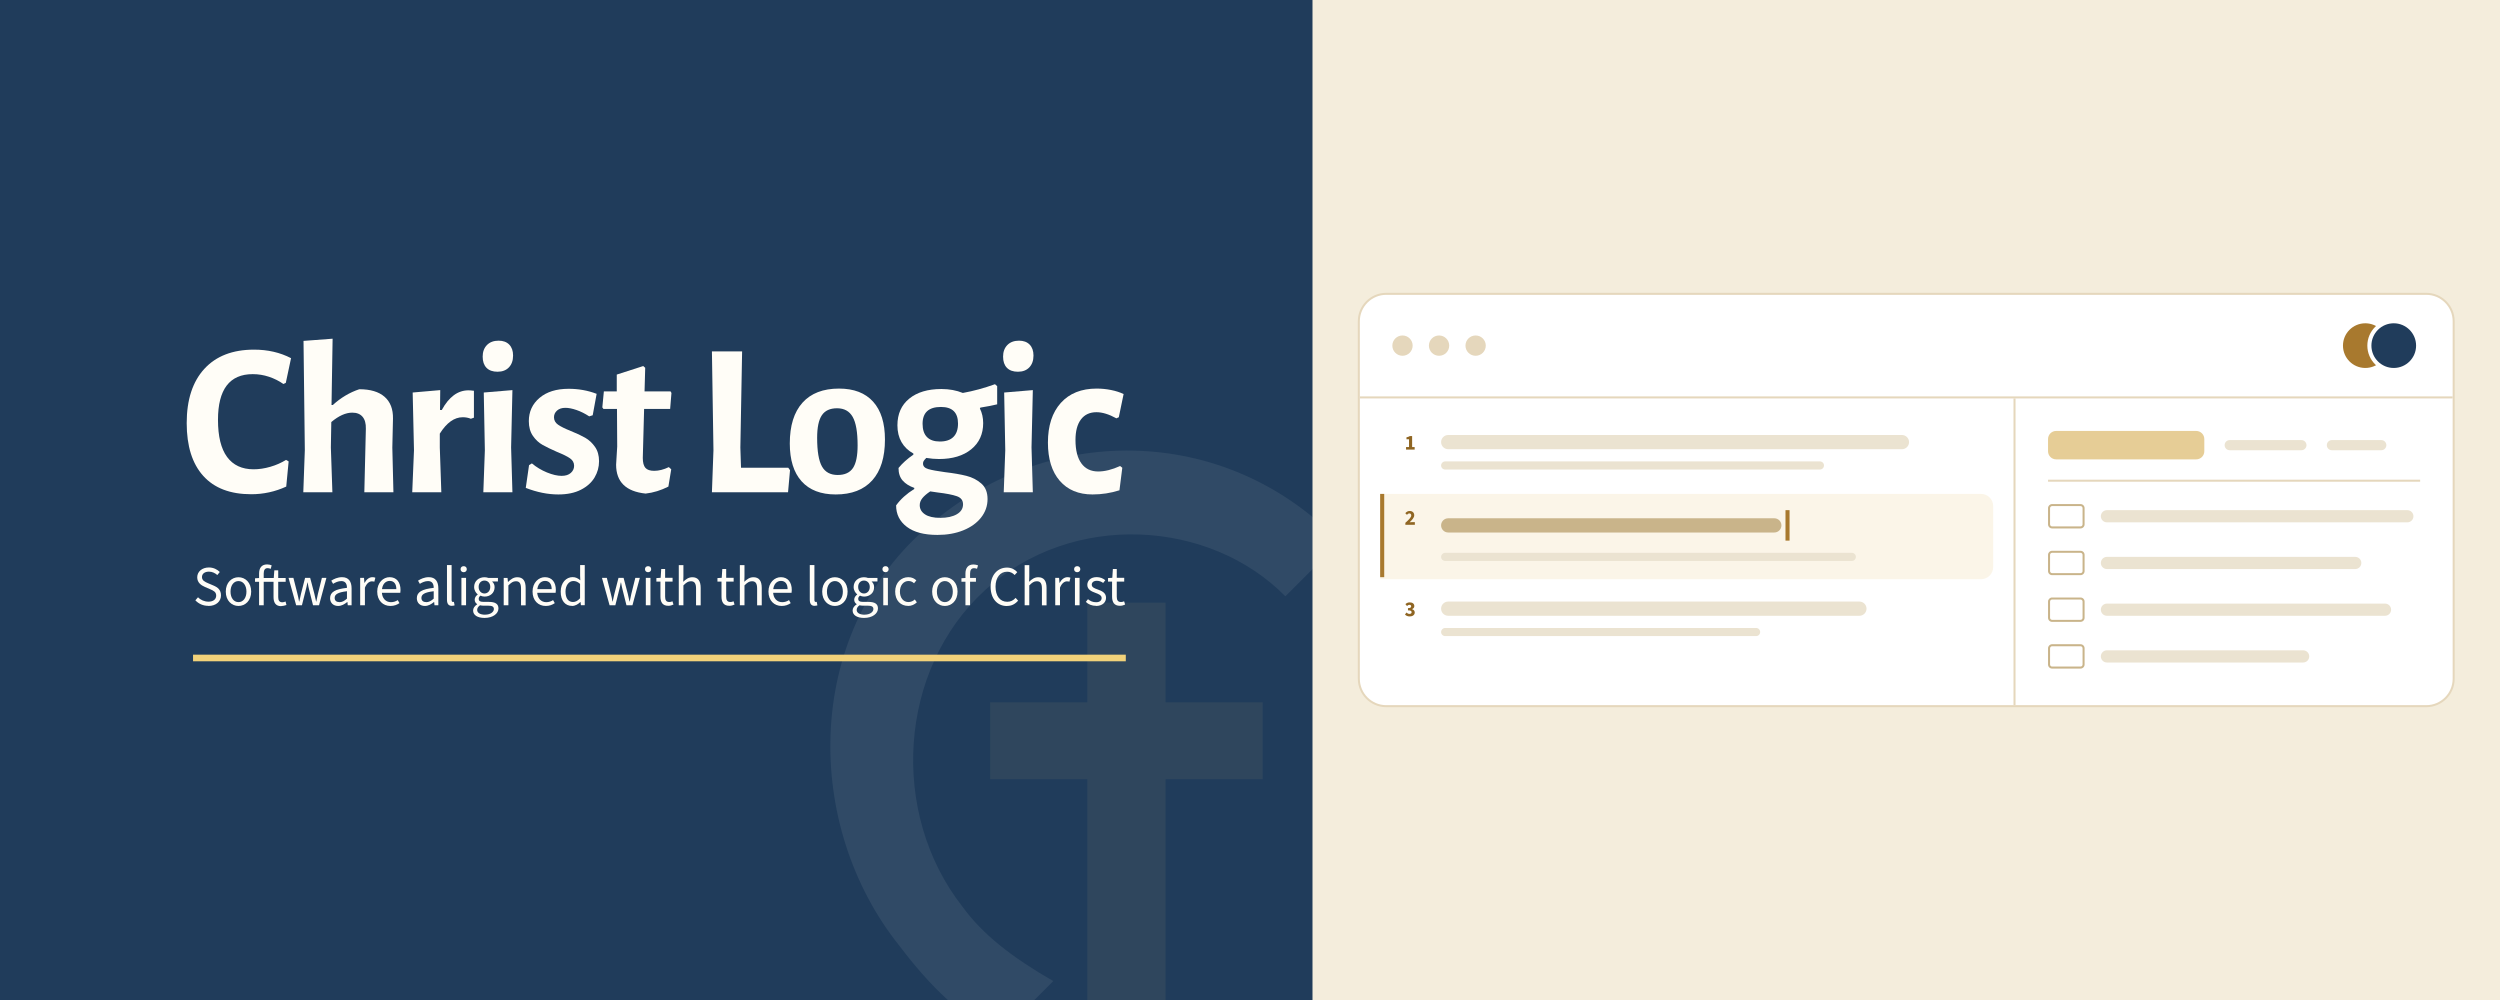
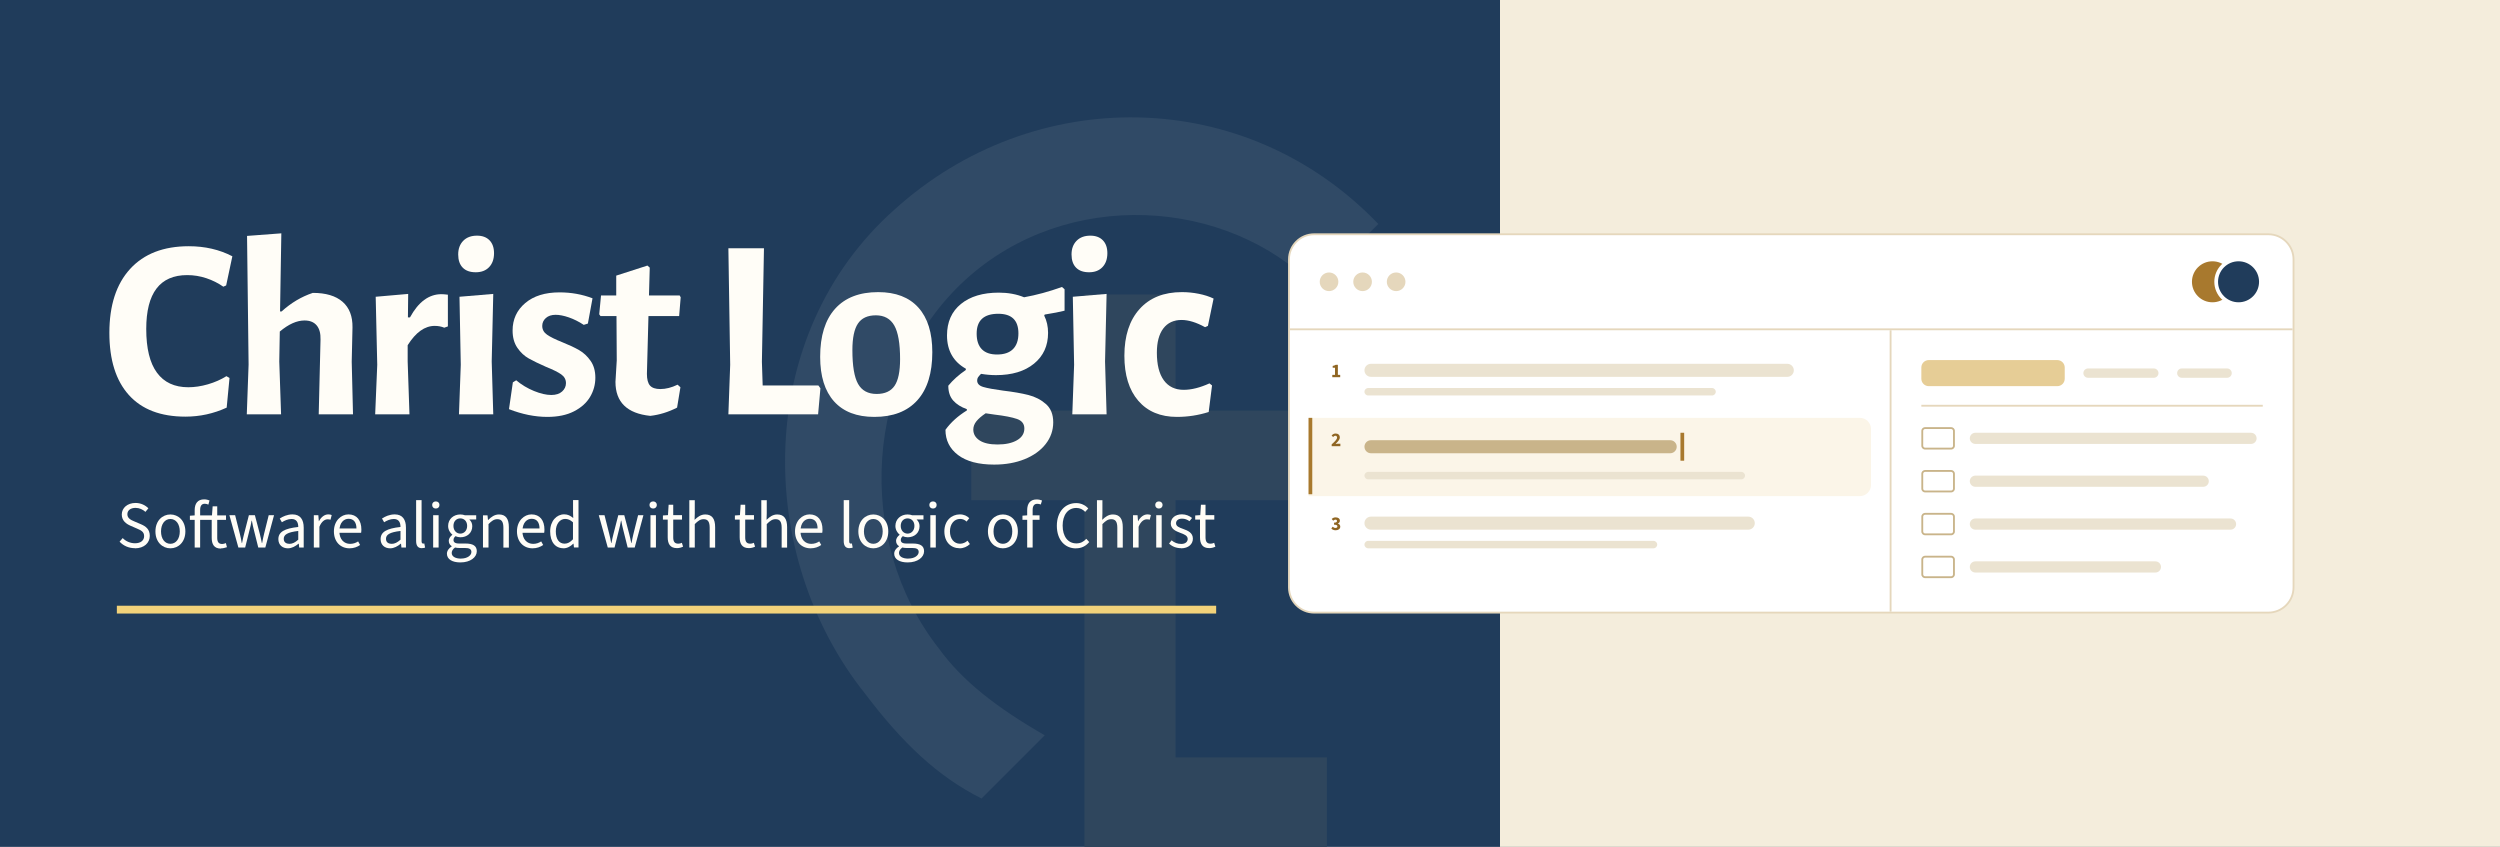
- <svg xmlns="http://www.w3.org/2000/svg" width="1600" height="640" viewBox="0 0 1600 640" role="img" aria-label="Christ Logic: Software aligned with the logic of Christ">
-   <rect width="1600" height="640" fill="#203C5B" />
-   <g transform="translate(481.945 262.165) scale(0.807339)">
+ <svg xmlns="http://www.w3.org/2000/svg" width="1600" height="542" viewBox="0 0 1600 542" role="img" aria-label="Christ Logic: Software aligned with the logic of Christ">
+   <rect width="1600" height="542" fill="#203C5B" />
+   <g transform="translate(444.815 44.593) scale(0.94042)">
    <path fill="#304A66" d="M 465,105 C 374,10 230,10 136,95 C 40,180 40,330 116,425 C 141,458 165,481 195,496 L 238,453 C 205,434 182,416 166,394 C 108,320 115,206 184,143 C 253,80 362,87 422,148 Z" />
-     <path fill="#2F465D" d="M 265,153 H 327 V 232 H 404 V 293 H 327 V 468 H 265 V 293 H 188 V 232 H 265 Z" />
+     <path fill="#2F465D" d="M 265,153 H 327 V 232 H 404 V 293 H 327 V 468 H 430 V 529 H 265 V 293 H 188 V 232 H 265 Z" />
  </g>
-   <rect x="840" width="760" height="640" fill="#F4EDDC" />
-   <g fill="#FFFDF7" transform="translate(115.570 315.049) scale(0.14 -0.14)">
+   <rect x="960" width="640" height="542" fill="#F4EDDC" />
+   <g fill="#FFFDF7" transform="translate(65.380 265.165) scale(0.165 -0.165)">
    <path transform="translate(0.000 0.000)" d="M505 613 481 500 470 495Q440 516 404.0 528.0Q368 540 330 540Q171 540 171 331Q171 218 212.5 161.5Q254 105 334 105Q371 105 410.5 116.5Q450 128 482 148L494 141L483 26Q407 -9 323 -9Q179 -9 103.5 75.0Q28 159 28 316Q28 476 108.5 564.0Q189 652 336 652Q430 652 505 613Z" />
    <path transform="translate(496.000 0.000)" d="M351 290Q352 326 336.0 345.0Q320 364 289 364Q244 364 193 321L191 205L198 0H65L72 193L66 692L199 702L194 399H200Q255 449 321 471Q397 471 436.5 436.5Q476 402 475 337L472 204L477 0H344Z" />
    <path transform="translate(998.000 0.000)" d="M343 464V341L329 336Q312 343 292 343Q234 343 187 268V205L194 0H61L69 192L63 456L189 467L188 376H196Q245 466 318 466Q327 466 343 464Z" />
    <path transform="translate(1321.000 0.000)" d="M70 192 65 456 196 467 190 205 196 0H63ZM199 625Q199 591 180.0 571.0Q161 551 128 551Q95 551 77.5 569.0Q60 587 60 620Q60 653 79.5 673.0Q99 693 133 693Q164 693 181.5 675.0Q199 657 199 625Z" />
    <path transform="translate(1557.000 0.000)" d="M345 450 327 352 311 347Q282 366 253.0 376.0Q224 386 202 386Q178 386 164.0 373.5Q150 361 150 343Q150 322 168.5 309.0Q187 296 227 280Q267 264 293.0 249.0Q319 234 337.5 207.5Q356 181 356 142Q356 102 335.5 67.5Q315 33 273.0 11.5Q231 -10 170 -10Q98 -10 21 20L36 124L49 132Q80 106 118.0 90.5Q156 75 185 75Q212 75 227.0 88.5Q242 102 242 121Q242 142 223.5 155.0Q205 168 165 184Q124 202 98.0 216.5Q72 231 53.5 258.0Q35 285 35 325Q35 390 84.0 431.5Q133 473 217 473Q285 473 345 450Z" />
    <path transform="translate(1916.000 0.000)" d="M316 115 327 105 314 26Q263 0 210 -6Q75 8 75 126L80 209L79 381H17L12 388L19 461H78V538L199 577L208 569L205 461H324L328 454L322 381H203L197 157Q197 125 209.0 111.5Q221 98 249 98Q281 98 316 115Z" />
    <path transform="translate(2355.000 0.000)" d="M431 101 422 0H74L81 192L74 644H212L204 204L207 112H423Z" />
    <path transform="translate(2756.000 0.000)" d="M464 241Q464 119 406.0 54.5Q348 -10 239 -10Q137 -10 83.0 50.0Q29 110 29 223Q29 345 87.0 409.5Q145 474 254 474Q356 474 410.0 414.0Q464 354 464 241ZM154 249Q154 157 176.0 118.0Q198 79 248 79Q296 79 317.5 110.5Q339 142 339 214Q339 305 316.5 344.5Q294 384 245 384Q197 384 175.5 352.0Q154 320 154 249Z" />
    <path transform="translate(3225.000 0.000)" d="M431 387 429 383Q444 353 444 316Q444 241 389.5 196.5Q335 152 242 152Q214 152 184 157Q175 148 172.0 143.0Q169 138 169 131Q169 113 193.0 106.0Q217 99 269 92Q328 85 367.5 75.0Q407 65 435.5 40.0Q464 15 464 -31Q464 -78 434.5 -115.5Q405 -153 353.0 -174.0Q301 -195 235 -195Q144 -195 95.0 -158.0Q46 -121 46 -60Q77 -17 129 15V20Q95 32 76.0 53.5Q57 75 57 111Q84 144 125 172V177Q89 197 70.5 229.5Q52 262 52 306Q52 384 106.0 428.0Q160 472 253 472Q307 472 351 454Q423 467 498 494L508 485V402Q481 395 431 387ZM329 314Q329 390 251 390Q167 390 167 313Q167 273 187.0 252.5Q207 232 246 232Q287 232 308.0 253.0Q329 274 329 314ZM236 -1 202 4Q178 -12 166.0 -27.0Q154 -42 154 -59Q154 -85 178.0 -101.0Q202 -117 248 -117Q295 -117 323.5 -100.5Q352 -84 352 -55Q352 -28 323.5 -18.0Q295 -8 236 -1Z" />
    <path transform="translate(3700.000 0.000)" d="M70 192 65 456 196 467 190 205 196 0H63ZM199 625Q199 591 180.0 571.0Q161 551 128 551Q95 551 77.5 569.0Q60 587 60 620Q60 653 79.5 673.0Q99 693 133 693Q164 693 181.5 675.0Q199 657 199 625Z" />
    <path transform="translate(3936.000 0.000)" d="M375 449 353 343 342 338Q291 366 251 366Q205 366 180.0 333.0Q155 300 155 239Q155 169 182.0 132.0Q209 95 259 95Q304 95 359 120L369 112L356 9Q296 -10 233 -10Q137 -10 83.0 52.5Q29 115 29 227Q29 343 88.0 408.5Q147 474 252 474Q285 474 317.5 467.5Q350 461 375 449Z" />
  </g>
-   <g fill="#FFFDF7" transform="translate(123.550 387.381) scale(0.03612247 -0.03612247)">
+   <g fill="#FFFDF7" transform="translate(74.785 350.414) scale(0.04257292 -0.04257292)">
    <path transform="translate(0.000 0.000)" d="M272 -12C411 -12 495 71 495 175C495 273 438 318 360 351L266 391C215 413 158 437 158 500C158 559 207 596 281 596C339 596 389 572 430 536L474 590C428 636 360 670 281 670C160 670 74 596 74 496C74 401 144 354 206 327L300 286C362 259 410 238 410 171C410 107 359 64 273 64C203 64 135 93 88 142L41 88C98 27 177 -10 271 -10Z" />
    <path transform="translate(534.000 0.000)" d="M271 -12C390 -12 496 81 496 242C496 404 390 497 271 497C152 497 46 404 46 242C46 81 152 -12 271 -12ZM271 56C187 56 130 131 130 242C130 353 187 429 271 429C355 429 412 353 412 242C412 131 355 56 271 56Z" />
    <path transform="translate(1074.000 0.000)" d="M96 0H178V563C178 626 201 658 247 658C264 658 283 654 302 645L319 708C297 717 268 724 238 724C141 724 96 661 96 562V-1ZM491 -13C521 -13 554 -4 581 5L565 67C549 60 527 53 510 53C454 53 435 87 435 146V416H567V483H435V619H366L356 483H96L24 478V416H352V147C352 50 387 -16 490 -16Z" />
    <path transform="translate(1668.000 0.000)" d="M159 0H261L326 260C338 305 348 347 358 404H362C372 347 381 305 393 260L458 0H564L695 486H615L545 205C534 161 526 119 516 67H512C502 119 492 161 481 205L407 486H317L245 205C234 161 224 119 214 67H210C202 119 192 161 181 205L110 486H24L159 0Z" />
    <path transform="translate(2377.000 0.000)" d="M194 -12C254 -12 307 19 355 58H358L364 0H432V298C432 420 381 498 263 498C185 498 117 466 72 436L104 380C143 404 194 429 250 429C329 429 350 370 350 309C143 286 51 235 51 126C51 38 113 -12 194 -12ZM217 56C170 56 132 77 132 131C132 193 187 230 350 249V118C303 76 263 55 216 55Z" />
    <path transform="translate(2881.000 0.000)" d="M82 0H164V312C197 394 246 424 287 424C306 424 317 422 331 418L349 488C334 495 319 498 297 498C241 498 191 459 158 397H155L148 486H80V0Z" />
    <path transform="translate(3218.000 0.000)" d="M279 -12C345 -12 397 9 439 38L409 92C375 69 335 55 288 55C200 55 127 120 127 244C127 380 199 432 266 432C341 432 384 380 384 286H104V221H454C457 237 458 253 458 270C458 408 389 498 264 498C152 498 45 401 45 243C45 82 148 -12 279 -12Z" />
    <path transform="translate(3914.000 0.000)" d="M194 -12C254 -12 307 19 355 58H358L364 0H432V298C432 420 381 498 263 498C185 498 117 466 72 436L104 380C143 404 194 429 250 429C329 429 350 370 350 309C143 286 51 235 51 126C51 38 113 -12 194 -12ZM217 56C170 56 132 77 132 131C132 193 187 230 350 249V118C303 76 263 55 216 55Z" />
    <path transform="translate(4418.000 0.000)" d="M169 -9C189 -9 204 -6 216 -1L204 61C196 59 192 59 187 59C174 59 163 68 163 94V712H81V100C81 29 106 -10 168 -10Z" />
    <path transform="translate(4673.000 0.000)" d="M82 0H164V486H82V0ZM122 586C154 586 177 607 177 640C177 672 154 693 122 693C90 693 67 672 67 640C67 607 90 586 122 586Z" />
    <path transform="translate(4919.000 0.000)" d="M246 -224C396 -224 492 -146 492 -56C492 25 435 60 322 60H227C162 60 142 82 142 113C142 140 155 156 173 171C195 160 222 154 246 154C345 154 424 218 424 321C424 365 406 397 382 418V422H483V485H313C295 492 271 497 244 497C145 497 61 430 61 324C61 266 92 219 124 194V190C99 172 71 140 71 100C71 62 90 36 115 21V17C70 -12 43 -51 43 -93C43 -177 125 -224 244 -224ZM244 209C188 209 141 254 141 325C141 396 187 438 244 438C301 438 347 396 347 325C347 254 300 209 244 209ZM256 -167C168 -167 115 -134 115 -82C115 -54 130 -25 165 0C187 -5 210 -7 229 -7H313C377 -7 411 -22 411 -67C411 -118 350 -166 257 -166Z" />
    <path transform="translate(5423.000 0.000)" d="M82 0H164V352C213 401 247 426 297 426C361 426 388 387 388 296V-1H470V307C470 431 424 497 322 497C255 497 205 460 159 414H156L149 484H81V-2Z" />
    <path transform="translate(5970.000 0.000)" d="M279 -12C345 -12 397 9 439 38L409 92C375 69 335 55 288 55C200 55 127 120 127 244C127 380 199 432 266 432C341 432 384 380 384 286H104V221H454C457 237 458 253 458 270C458 408 389 498 264 498C152 498 45 401 45 243C45 82 148 -12 279 -12Z" />
    <path transform="translate(6466.000 0.000)" d="M248 -12C306 -12 358 20 396 58H399L406 1H474V713H392V526L395 443C352 478 315 499 258 499C147 499 48 401 48 243C48 81 127 -11 248 -11ZM266 58C181 58 133 127 133 244C133 355 195 430 273 430C313 430 350 416 391 379V124C350 80 311 58 266 58Z" />
    <path transform="translate(7221.000 0.000)" d="M159 0H261L326 260C338 305 348 347 358 404H362C372 347 381 305 393 260L458 0H564L695 486H615L545 205C534 161 526 119 516 67H512C502 119 492 161 481 205L407 486H317L245 205C234 161 224 119 214 67H210C202 119 192 161 181 205L110 486H24L159 0Z" />
    <path transform="translate(7940.000 0.000)" d="M82 0H164V486H82V0ZM122 586C154 586 177 607 177 640C177 672 154 693 122 693C90 693 67 672 67 640C67 607 90 586 122 586Z" />
    <path transform="translate(8186.000 0.000)" d="M235 -9C268 -9 300 0 326 13L308 71C289 61 270 58 253 58C197 58 178 92 178 152V420H310V487H178V643H109L99 487L23 482V420H95V154C95 57 130 -9 234 -9Z" />
    <path transform="translate(8524.000 0.000)" d="M82 0H164V352C213 401 247 426 297 426C361 426 388 387 388 296V-1H470V307C470 431 424 497 322 497C255 497 206 460 161 416L164 516V711H82V-1Z" />
    <path transform="translate(9268.000 0.000)" d="M235 -9C268 -9 300 0 326 13L308 71C289 61 270 58 253 58C197 58 178 92 178 152V420H310V487H178V643H109L99 487L23 482V420H95V154C95 57 130 -9 234 -9Z" />
    <path transform="translate(9606.000 0.000)" d="M82 0H164V352C213 401 247 426 297 426C361 426 388 387 388 296V-1H470V307C470 431 424 497 322 497C255 497 206 460 161 416L164 516V711H82V-1Z" />
    <path transform="translate(10150.000 0.000)" d="M279 -12C345 -12 397 9 439 38L409 92C375 69 335 55 288 55C200 55 127 120 127 244C127 380 199 432 266 432C341 432 384 380 384 286H104V221H454C457 237 458 253 458 270C458 408 389 498 264 498C152 498 45 401 45 243C45 82 148 -12 279 -12Z" />
    <path transform="translate(10846.000 0.000)" d="M169 -9C189 -9 204 -6 216 -1L204 61C196 59 192 59 187 59C174 59 163 68 163 94V712H81V100C81 29 106 -10 168 -10Z" />
    <path transform="translate(11101.000 0.000)" d="M271 -12C390 -12 496 81 496 242C496 404 390 497 271 497C152 497 46 404 46 242C46 81 152 -12 271 -12ZM271 56C187 56 130 131 130 242C130 353 187 429 271 429C355 429 412 353 412 242C412 131 355 56 271 56Z" />
    <path transform="translate(11643.000 0.000)" d="M246 -224C396 -224 492 -146 492 -56C492 25 435 60 322 60H227C162 60 142 82 142 113C142 140 155 156 173 171C195 160 222 154 246 154C345 154 424 218 424 321C424 365 406 397 382 418V422H483V485H313C295 492 271 497 244 497C145 497 61 430 61 324C61 266 92 219 124 194V190C99 172 71 140 71 100C71 62 90 36 115 21V17C70 -12 43 -51 43 -93C43 -177 125 -224 244 -224ZM244 209C188 209 141 254 141 325C141 396 187 438 244 438C301 438 347 396 347 325C347 254 300 209 244 209ZM256 -167C168 -167 115 -134 115 -82C115 -54 130 -25 165 0C187 -5 210 -7 229 -7H313C377 -7 411 -22 411 -67C411 -118 350 -166 257 -166Z" />
    <path transform="translate(12147.000 0.000)" d="M82 0H164V486H82V0ZM122 586C154 586 177 607 177 640C177 672 154 693 122 693C90 693 67 672 67 640C67 607 90 586 122 586Z" />
    <path transform="translate(12393.000 0.000)" d="M275 -12C336 -12 390 13 431 52L395 103C366 76 326 57 282 57C192 57 131 132 131 243C131 355 196 430 283 430C325 430 356 414 381 390L422 441C388 474 344 498 280 498C156 498 47 405 47 243C47 82 146 -11 277 -11Z" />
    <path transform="translate(13049.000 0.000)" d="M271 -12C390 -12 496 81 496 242C496 404 390 497 271 497C152 497 46 404 46 242C46 81 152 -12 271 -12ZM271 56C187 56 130 131 130 242C130 353 187 429 271 429C355 429 412 353 412 242C412 131 355 56 271 56Z" />
    <path transform="translate(13589.000 0.000)" d="M96 0H178V563C178 625 201 657 247 657C264 657 282 654 301 647L319 707C298 716 268 723 238 723C141 723 96 660 96 561V-2ZM25 417H282V484H101L25 479V417Z" />
    <path transform="translate(14081.000 0.000)" d="M339 -12C423 -12 485 22 537 82L493 131C452 86 405 62 344 62C217 62 137 165 137 330C137 493 220 595 343 595C397 595 441 573 476 536L522 587C484 631 420 668 341 668C175 668 50 539 50 327C50 113 173 -13 337 -13Z" />
    <path transform="translate(14652.000 0.000)" d="M82 0H164V352C213 401 247 426 297 426C361 426 388 387 388 296V-1H470V307C470 431 424 497 322 497C255 497 206 460 161 416L164 516V711H82V-1Z" />
    <path transform="translate(15196.000 0.000)" d="M82 0H164V312C197 394 246 424 287 424C306 424 317 422 331 418L349 488C334 495 319 498 297 498C241 498 191 459 158 397H155L148 486H80V0Z" />
    <path transform="translate(15543.000 0.000)" d="M82 0H164V486H82V0ZM122 586C154 586 177 607 177 640C177 672 154 693 122 693C90 693 67 672 67 640C67 607 90 586 122 586Z" />
    <path transform="translate(15789.000 0.000)" d="M209 -12C324 -12 387 54 387 133C387 222 313 254 237 281C177 302 134 320 134 365C134 401 162 434 224 434C267 434 302 420 336 396L374 444C336 476 283 499 222 499C117 499 55 439 55 361C55 281 126 246 199 220C254 200 309 179 309 129C309 88 277 54 213 54C152 54 109 73 67 108L29 60C73 16 138 -10 210 -10Z" />
    <path transform="translate(16188.000 0.000)" d="M235 -9C268 -9 300 0 326 13L308 71C289 61 270 58 253 58C197 58 178 92 178 152V420H310V487H178V643H109L99 487L23 482V420H95V154C95 57 130 -9 234 -9Z" />
  </g>
-   <rect x="123.550" y="418.988" width="596.960" height="4.242" fill="#F2D27A" />
-   <g transform="translate(869.000 187.400) scale(1.3)">
+   <rect x="74.785" y="387.665" width="703.560" height="5.000" fill="#F2D27A" />
+   <g transform="translate(824.345 149.335) scale(1.192794)">
    <rect width="540" height="204" rx="14" fill="#E5D7BC" />
    <rect x="1" y="1" width="538" height="202" rx="13" fill="#FFFFFF" />
    <rect x="1" y="51" width="538" height="1" fill="#E5D7BC" />
    <circle cx="22" cy="26" r="5" fill="#E5D7BC" />
    <circle cx="40" cy="26" r="5" fill="#E5D7BC" />
    <circle cx="58" cy="26" r="5" fill="#E5D7BC" />
    <circle cx="496" cy="26" r="11" fill="#A8792E" />
    <circle cx="510" cy="26" r="13" fill="#FFFFFF" />
    <circle cx="510" cy="26" r="11" fill="#203C5B" />
    <rect x="322.8" y="52" width="1" height="151" fill="#E5D7BC" />
    <g fill="#8F6522" transform="translate(23.000 77.200) scale(0.0105 -0.0105)">
      <path transform="translate(0.000 0.000)" d="M70 0H475V119H356V635H248C204 607 159 590 91 577V486H210V119H71V0Z" />
    </g>
    <rect x="41.00" y="70.00" width="230.38" height="7" rx="3.5" fill="#EBE3D1" />
    <rect x="41.00" y="83.00" width="188.50" height="4" rx="2.0" fill="#EBE3D1" />
    <path d="M11 99H306.8a6 6 0 0 1 6 6V135a6 6 0 0 1-6 6H11Z" fill="#FBF5E8" />
    <rect x="11" y="99" width="2" height="41" fill="#A8792E" />
    <g fill="#8F6522" transform="translate(23.000 114.200) scale(0.0105 -0.0105)">
      <path transform="translate(0.000 0.000)" d="M37 0H484V124H343C314 124 270 120 237 116C350 227 455 331 455 446C455 567 370 647 245 647C156 647 97 612 36 544L112 468C144 502 180 533 225 533C281 533 315 499 315 438C315 349 199 235 39 92V1Z" />
    </g>
    <rect x="41.00" y="111.00" width="167.55" height="7" rx="3.5" fill="#C9B48A" />
    <rect x="210.55" y="107" width="2" height="15" fill="#A8792E" />
    <rect x="41.00" y="128.00" width="204.20" height="4" rx="2.0" fill="#EBE3D1" />
    <g fill="#8F6522" transform="translate(23.000 159.200) scale(0.0105 -0.0105)">
      <path transform="translate(0.000 0.000)" d="M243 -12C371 -12 479 55 479 173C479 255 426 307 353 328V332C421 361 459 408 459 473C459 585 372 648 240 648C163 648 99 617 41 567L115 477C154 512 188 532 233 532C283 532 311 507 311 462C311 412 275 377 161 377V273C299 273 332 239 332 183C332 134 291 107 229 107C176 107 129 134 90 171L22 78C69 24 141 -12 244 -12Z" />
    </g>
    <rect x="41.00" y="152.00" width="209.44" height="7" rx="3.5" fill="#EBE3D1" />
    <rect x="41.00" y="165.00" width="157.08" height="4" rx="2.0" fill="#EBE3D1" />
    <rect x="339.8" y="68" width="76.94" height="14" rx="4" fill="#E6CD96" />
    <rect x="426.74" y="72.50" width="40.30" height="5" rx="2.5" fill="#EBE3D1" />
    <rect x="477.05" y="72.50" width="29.31" height="5" rx="2.5" fill="#EBE3D1" />
    <rect x="339.8" y="92" width="183.2" height="1" fill="#E5D7BC" />
    <rect x="339.8" y="104" width="18" height="12" rx="2" fill="#C9B48A" />
    <rect x="340.8" y="105" width="16" height="10" rx="1" fill="#FFFFFF" />
    <rect x="365.80" y="107.00" width="153.89" height="6" rx="3.0" fill="#EBE3D1" />
    <rect x="339.8" y="127" width="18" height="12" rx="2" fill="#C9B48A" />
    <rect x="340.8" y="128" width="16" height="10" rx="1" fill="#FFFFFF" />
    <rect x="365.80" y="130.00" width="128.24" height="6" rx="3.0" fill="#EBE3D1" />
    <rect x="339.8" y="150" width="18" height="12" rx="2" fill="#C9B48A" />
    <rect x="340.8" y="151" width="16" height="10" rx="1" fill="#FFFFFF" />
    <rect x="365.80" y="153.00" width="142.90" height="6" rx="3.0" fill="#EBE3D1" />
    <rect x="339.8" y="173" width="18" height="12" rx="2" fill="#C9B48A" />
    <rect x="340.8" y="174" width="16" height="10" rx="1" fill="#FFFFFF" />
    <rect x="365.80" y="176.00" width="102.59" height="6" rx="3.0" fill="#EBE3D1" />
  </g>
</svg>
